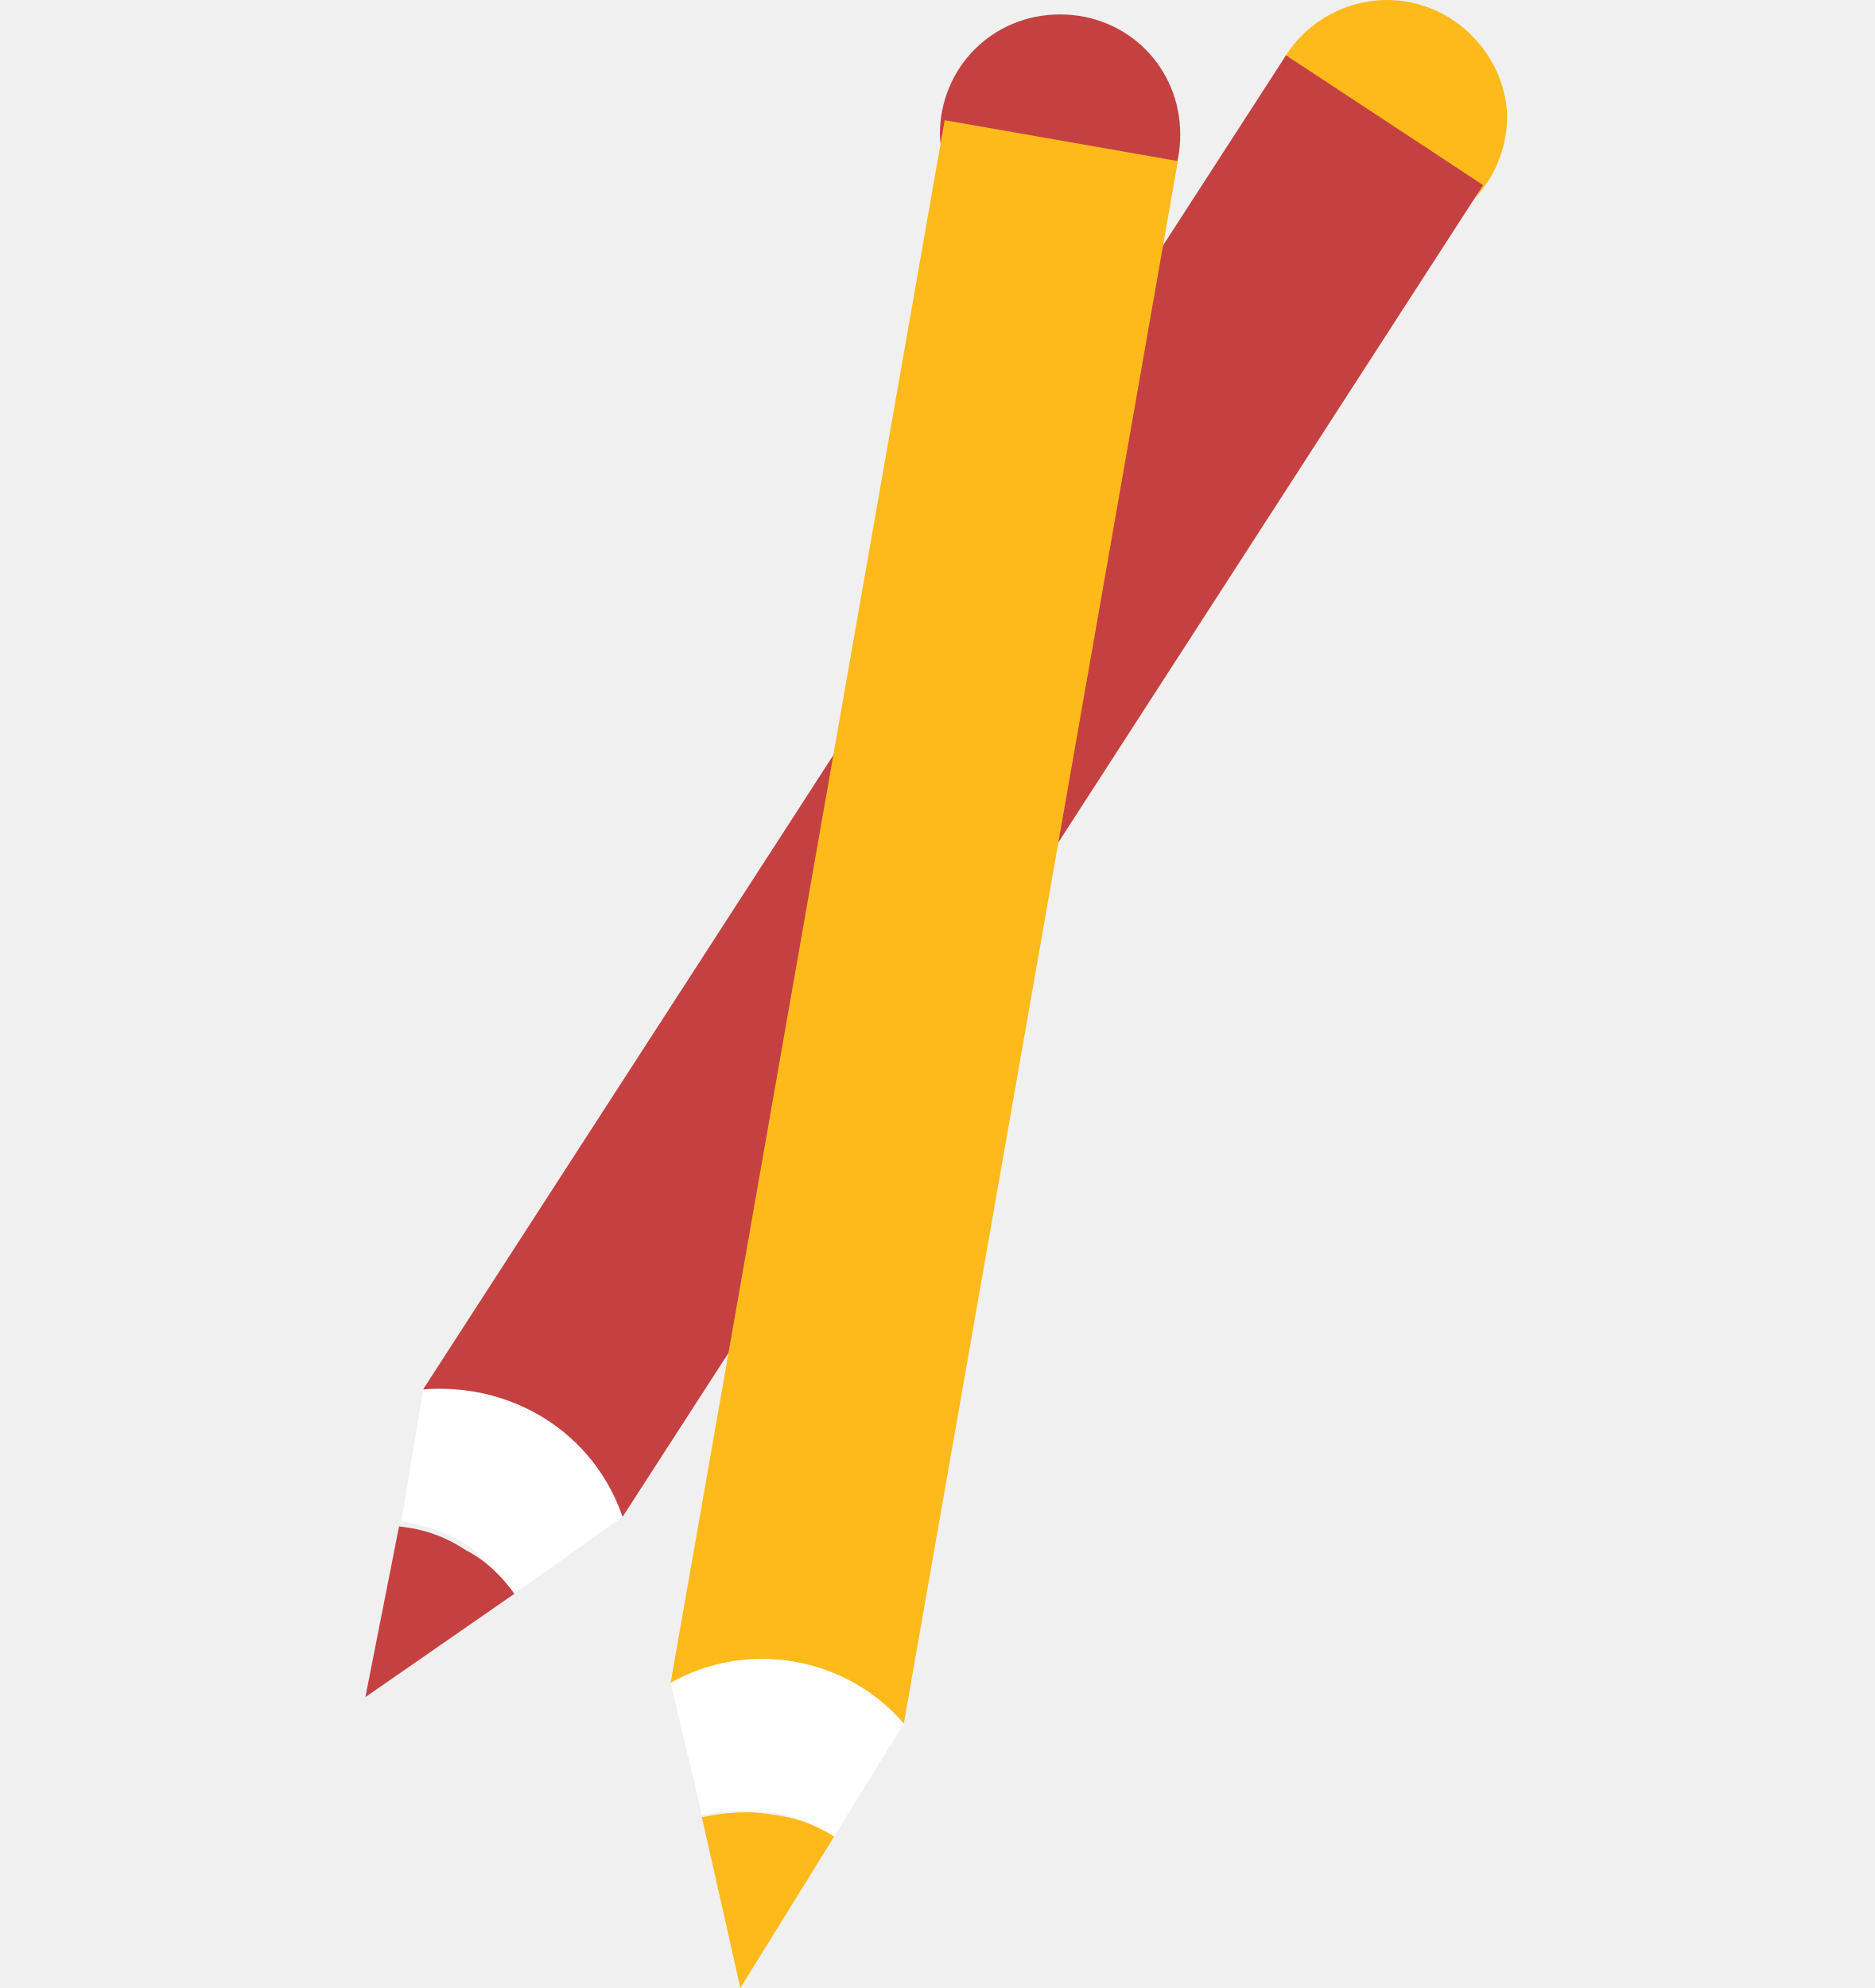
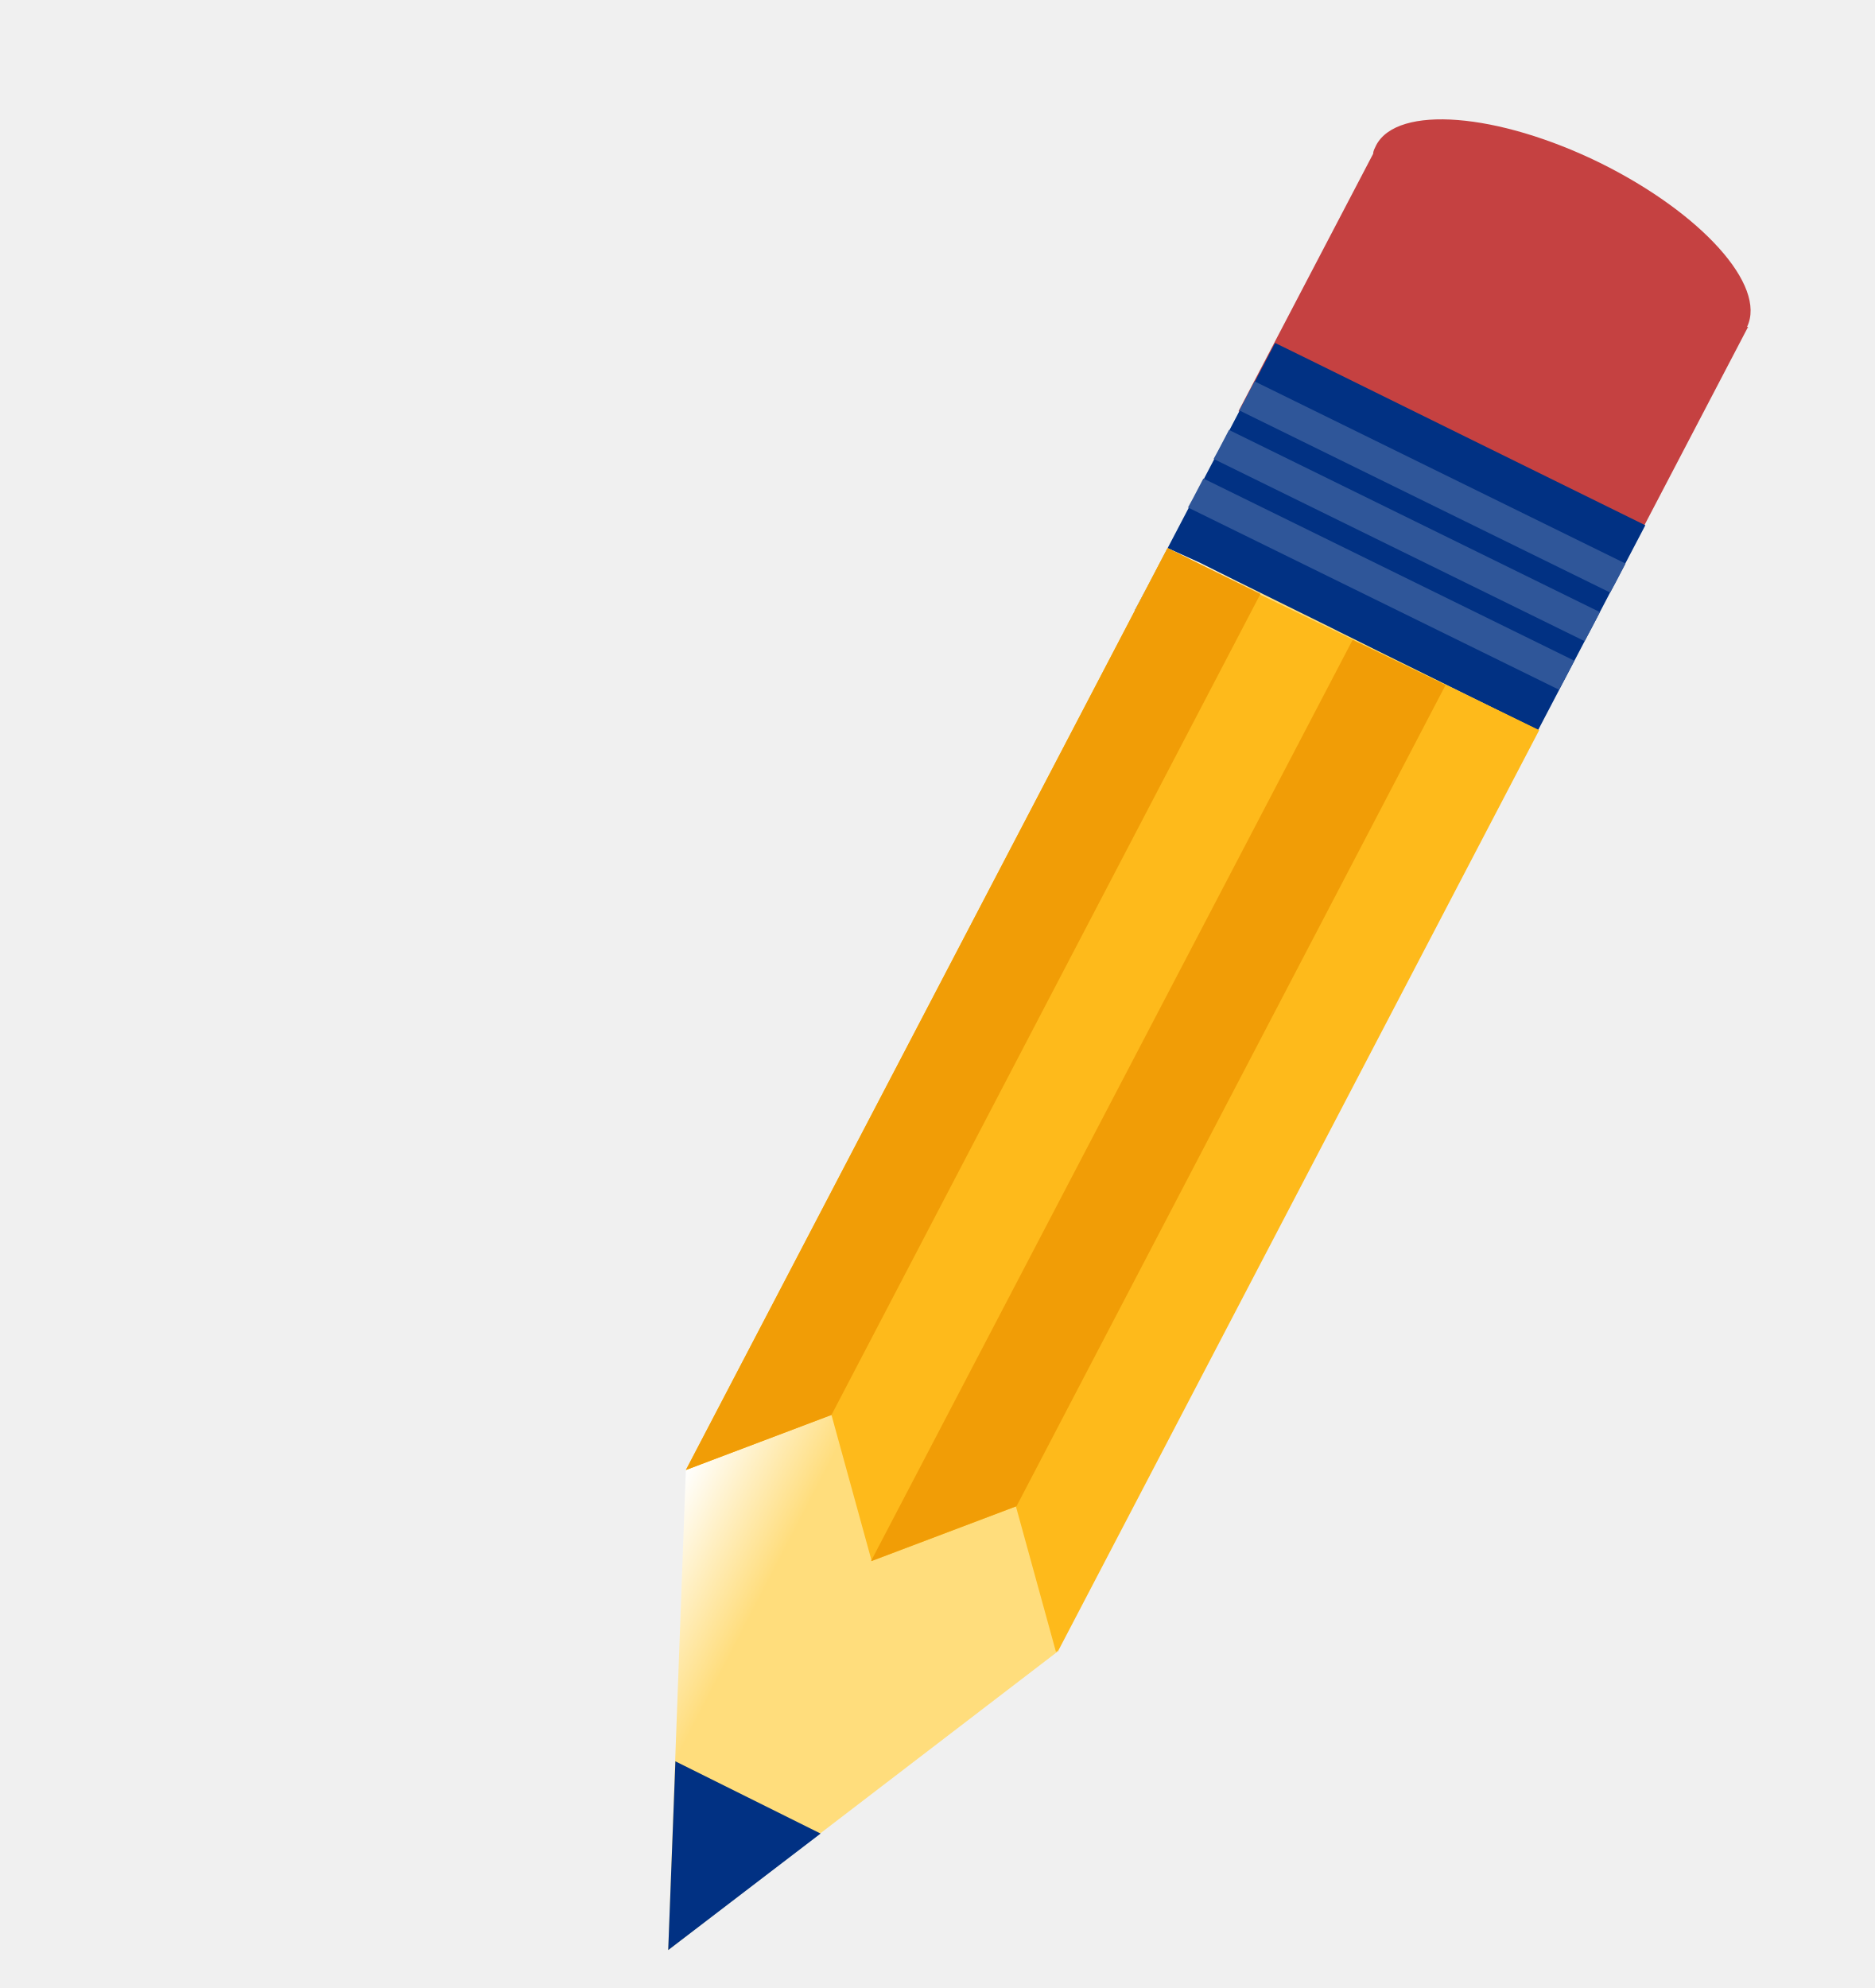
- <svg xmlns="http://www.w3.org/2000/svg" version="1.1" id="Calque_1" x="0px" y="0px" viewBox="0 0 78 82.7" style="enable-background:new 0 0 78 82.7;" xml:space="preserve">
+ <svg xmlns="http://www.w3.org/2000/svg" version="1.1" id="Calque_2" x="0px" y="0px" viewBox="0 0 78 82.7" style="enable-background:new 0 0 78 82.7;" xml:space="preserve">
  <style type="text/css">
- 	.st0{fill:#FEBA1B;}
- 	.st1{fill:#C54141;}
- 	.st2{fill:#FFFFFF;}
+ 	.st0{fill:#C54141;}
+ 	.st1{fill:#013183;}
+ 	.st2{fill:#2F5699;}
+ 	.st3{fill:url(#SVGID_1_);}
+ 	.st4{fill:#FF9191;}
+ 	.st5{fill:#FEBA1B;}
+ 	.st6{fill:#F19D06;}
</style>
-   <g>
-     <path class="st0" d="M57.7,9.8c2.8,0,5-2.2,5-5c-0.1-2.6-2.3-4.8-5-4.8s-5,2.2-5,5C52.8,7.6,55,9.8,57.7,9.8z" />
-     <path class="st1" d="M17.6,57.8l8.3,5.3L61.7,7.7l-8.2-5.4L17.6,57.8z" />
-     <path class="st2" d="M21.4,66.3l4.5-3.2c-1.2-3.5-4.6-5.6-8.3-5.3l-0.9,5.5c0.9,0.1,2,0.5,2.8,1C20.3,65,20.9,65.7,21.4,66.3z" />
-     <path class="st1" d="M21.4,66.3c-0.5-0.7-1.2-1.4-2-1.8c-0.9-0.6-1.8-0.9-2.8-1l-1.4,7.1L21.4,66.3z" />
-     <path class="st1" d="M44.1,10.6c2.8,0,5-2.2,5-5s-2.2-5-5-5s-5,2.2-5,5C39.2,8.3,41.4,10.6,44.1,10.6z" />
-     <path class="st0" d="M27.9,70l9.7,1.7L49,6.7L39.3,5L27.9,70z" />
-     <path class="st2" d="M34.7,76.4l2.9-4.7c-2.4-2.8-6.5-3.5-9.7-1.7l1.3,5.5c0.9-0.2,2-0.2,3-0.1C33.1,75.6,34,75.9,34.7,76.4z" />
-     <path class="st0" d="M34.7,76.4c-0.8-0.5-1.6-0.8-2.5-0.9c-1-0.2-2.1-0.1-3,0.1l1.6,7.1L34.7,76.4z" />
+   <g transform="matrix(.30267 -.04723 -.00103 .29919 -28.489 -44.568)">
+     <path class="st0" d="M314.8,221.3c-14.1-9.2-27.9-12.5-30.8-7.3c-0.2,0.4-0.4,0.7-0.4,1.1l-18.4,32.9l4.6,3l18,11.8l5.8,3.8   l22.6,14.8l19-34c0,0,0-0.1-0.1-0.1l0,0l0,0C337.8,242,328.8,230.5,314.8,221.3L314.8,221.3z" />
+     <path class="st1" d="M270.2,239.3L253,270l-2,3.5l4.6,3L302,307l19.2-34.3l-25.5-16.7l-20.9-13.7L270.2,239.3L270.2,239.3z" />
+     <path class="st2" d="M315,283.8l-51.1-33.4l-1.4,2.5l-0.7,1.2l51.1,33.4l0.7-1.2L315,283.8L315,283.8z" />
+     <path class="st2" d="M318.5,277.6l-51.1-33.4l-1.4,2.5l-0.7,1.2l51.1,33.4l0.7-1.2L318.5,277.6L318.5,277.6z" />
+     <path class="st2" d="M311.5,290l-51.1-33.4l-1.4,2.5l-0.7,1.2l51.1,33.4l0.7-1.2L311.5,290L311.5,290z" />
+     <linearGradient id="SVGID_1_" gradientUnits="userSpaceOnUse" x1="1675.28" y1="146.235" x2="1692.58" y2="146.235" gradientTransform="matrix(0.8096 0.7337 0.5266 -0.9501 -1224.707 -741.0073)">
+       <stop offset="0" style="stop-color:#FFFFFF" />
+       <stop offset="1" style="stop-color:#FFDD7C" />
+     </linearGradient>
+     <path class="st3" d="M255.5,265.5l-65.8,117.8l-2.2,66.4l4.8-3l48.5-30l65.8-117.8l-9.9-6.5l-3.5-2.3l-9.3-6.1l-1.2-0.8l-3.5-2.3   l-1.2-0.8l-9.3-6.1l-3.5-2.3l-5.3-3.5L255.5,265.5L255.5,265.5z" />
+     <path class="st1" d="M208.4,436.8l-10-6.6l-10-6.6l-0.9,26.1L208.4,436.8L208.4,436.8z" />
+     <path class="st4" d="M335.2,247.4c0,0,0,0.1,0.1,0.1l0-0.1L335.2,247.4L335.2,247.4z" />
+     <path class="st5" d="M255.5,265.5l-65.8,117.8l20-4.5l5.6,21.2l20-4.5l5.6,21.2l65.8-117.8l-12.8-8.3l-12.8-8.3l-12.8-8.3   L255.5,265.5L255.5,265.5z" />
+     <path class="st6" d="M255.5,265.5l-65.8,117.8l20-4.5l58.6-104.9L255.5,265.5L255.5,265.5z" />
+     <path class="st5" d="M235.1,395.5l5.6,21.2l65.8-117.8l-12.8-8.3L235.1,395.5L235.1,395.5z" />
+     <path class="st6" d="M215.2,400l20-4.5l58.6-104.9l-12.8-8.3L215.2,400L215.2,400z" />
  </g>
</svg>
